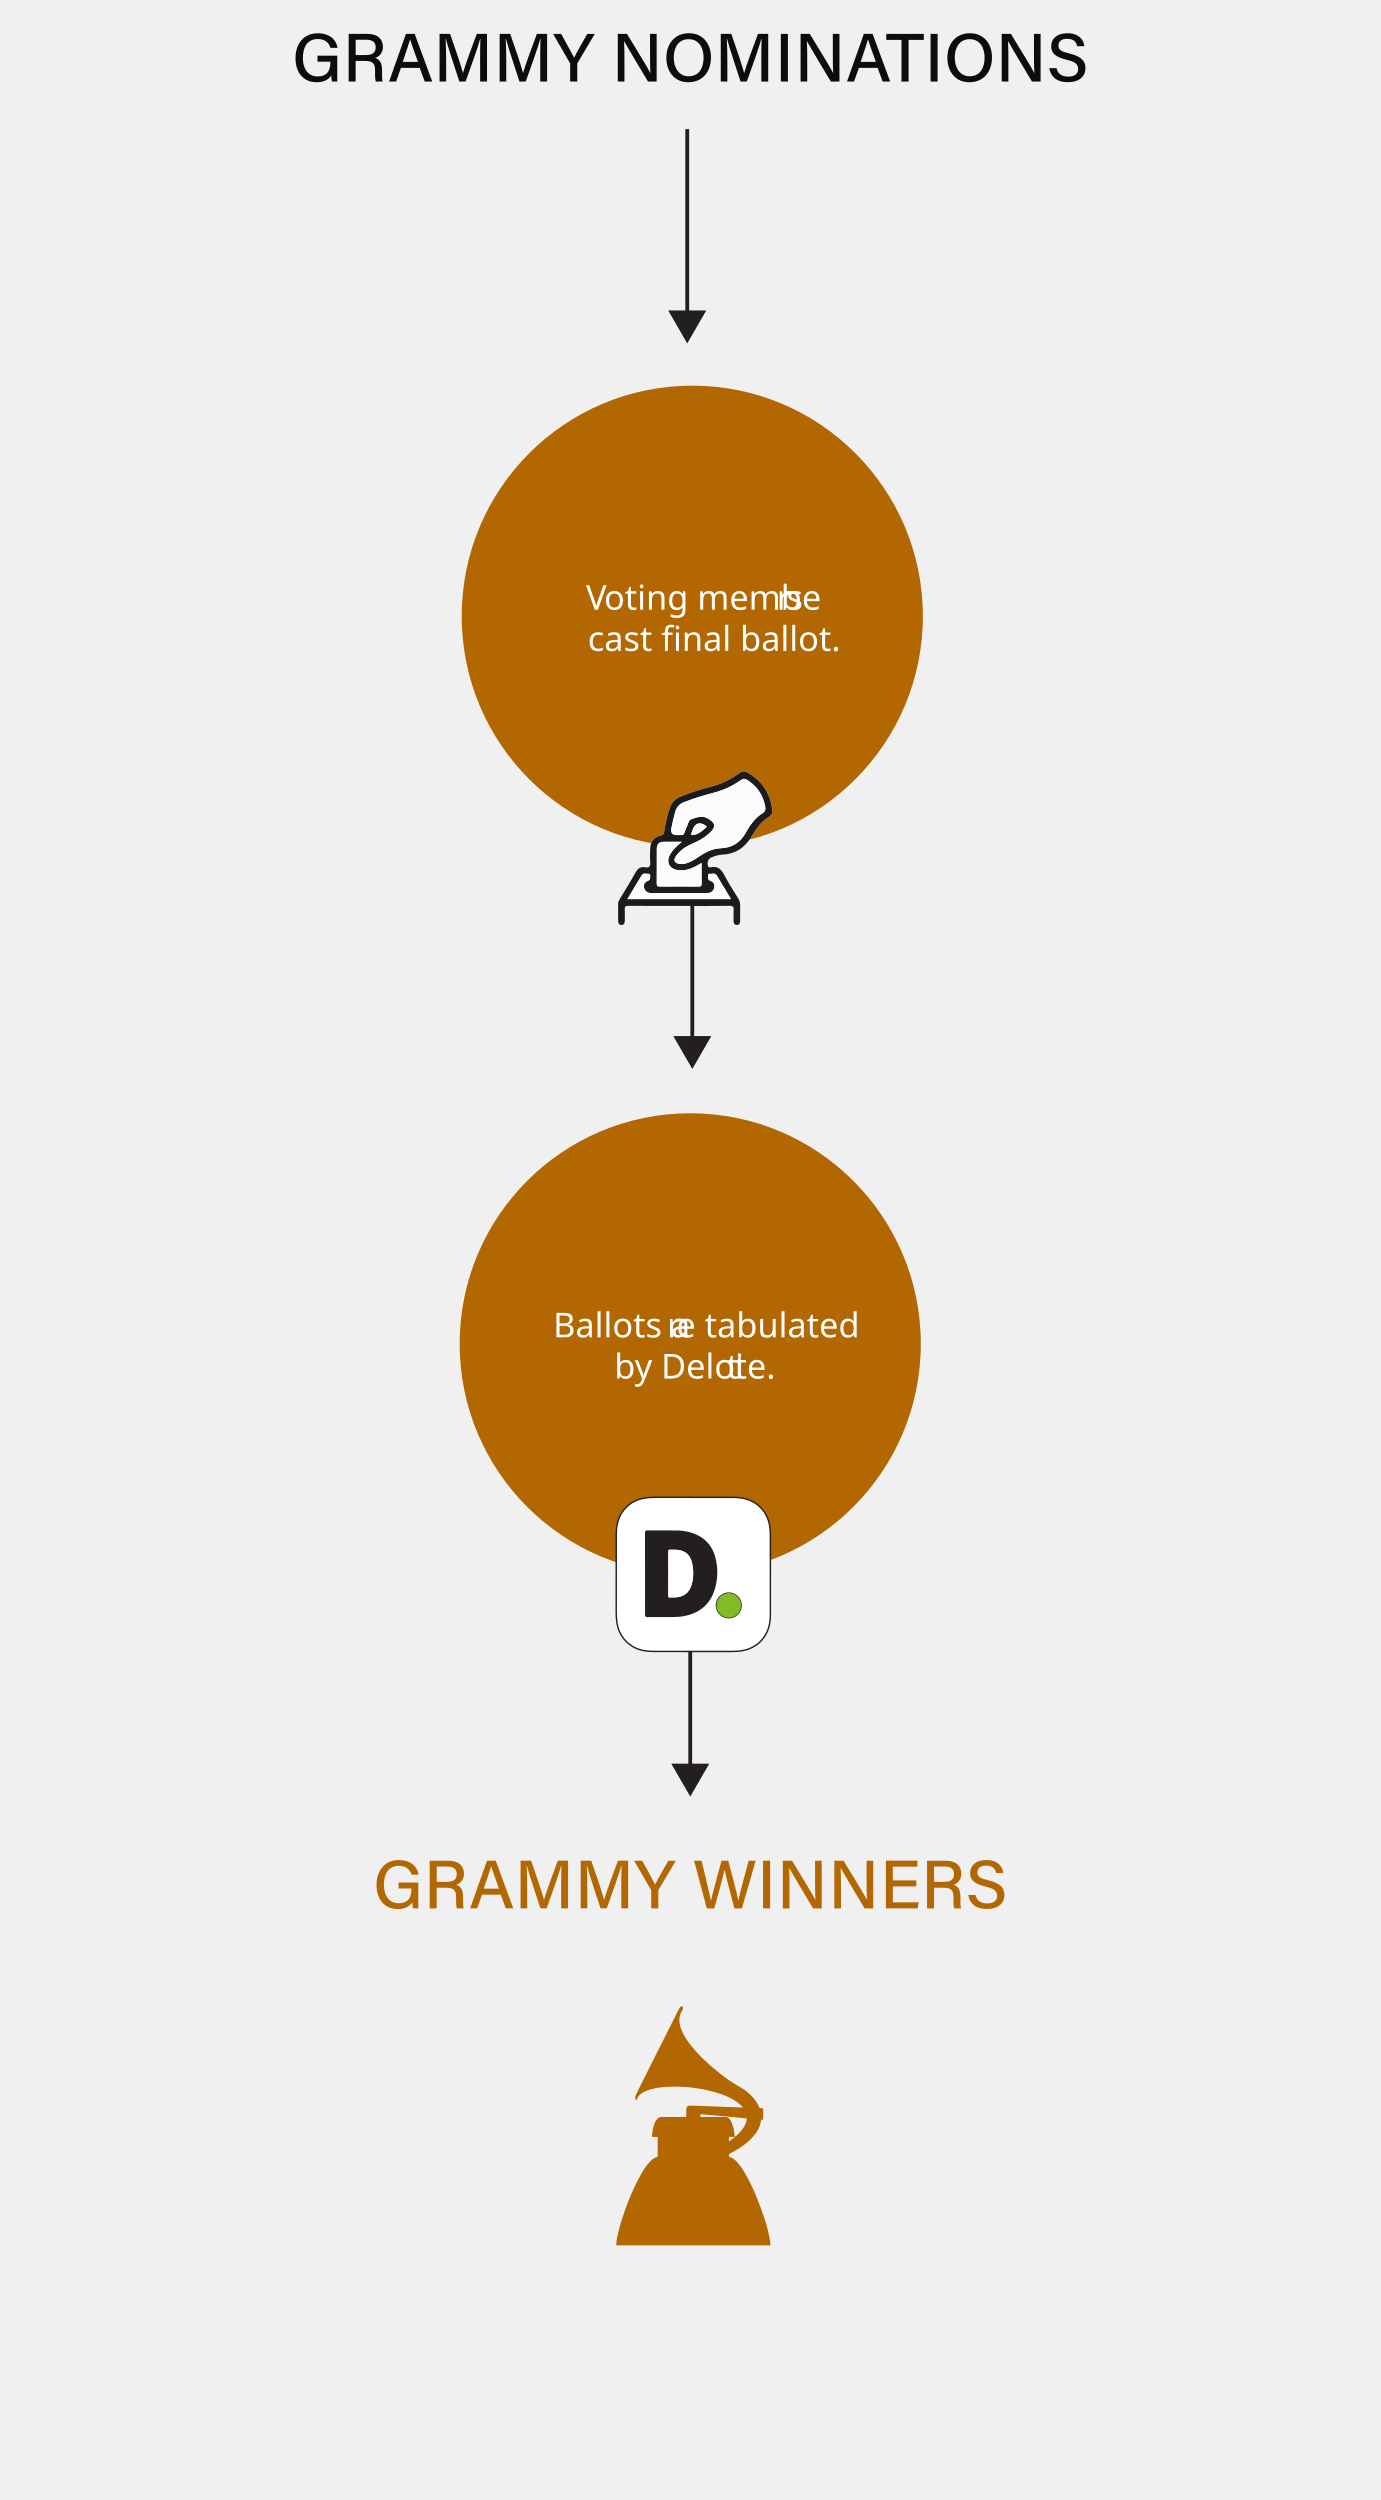
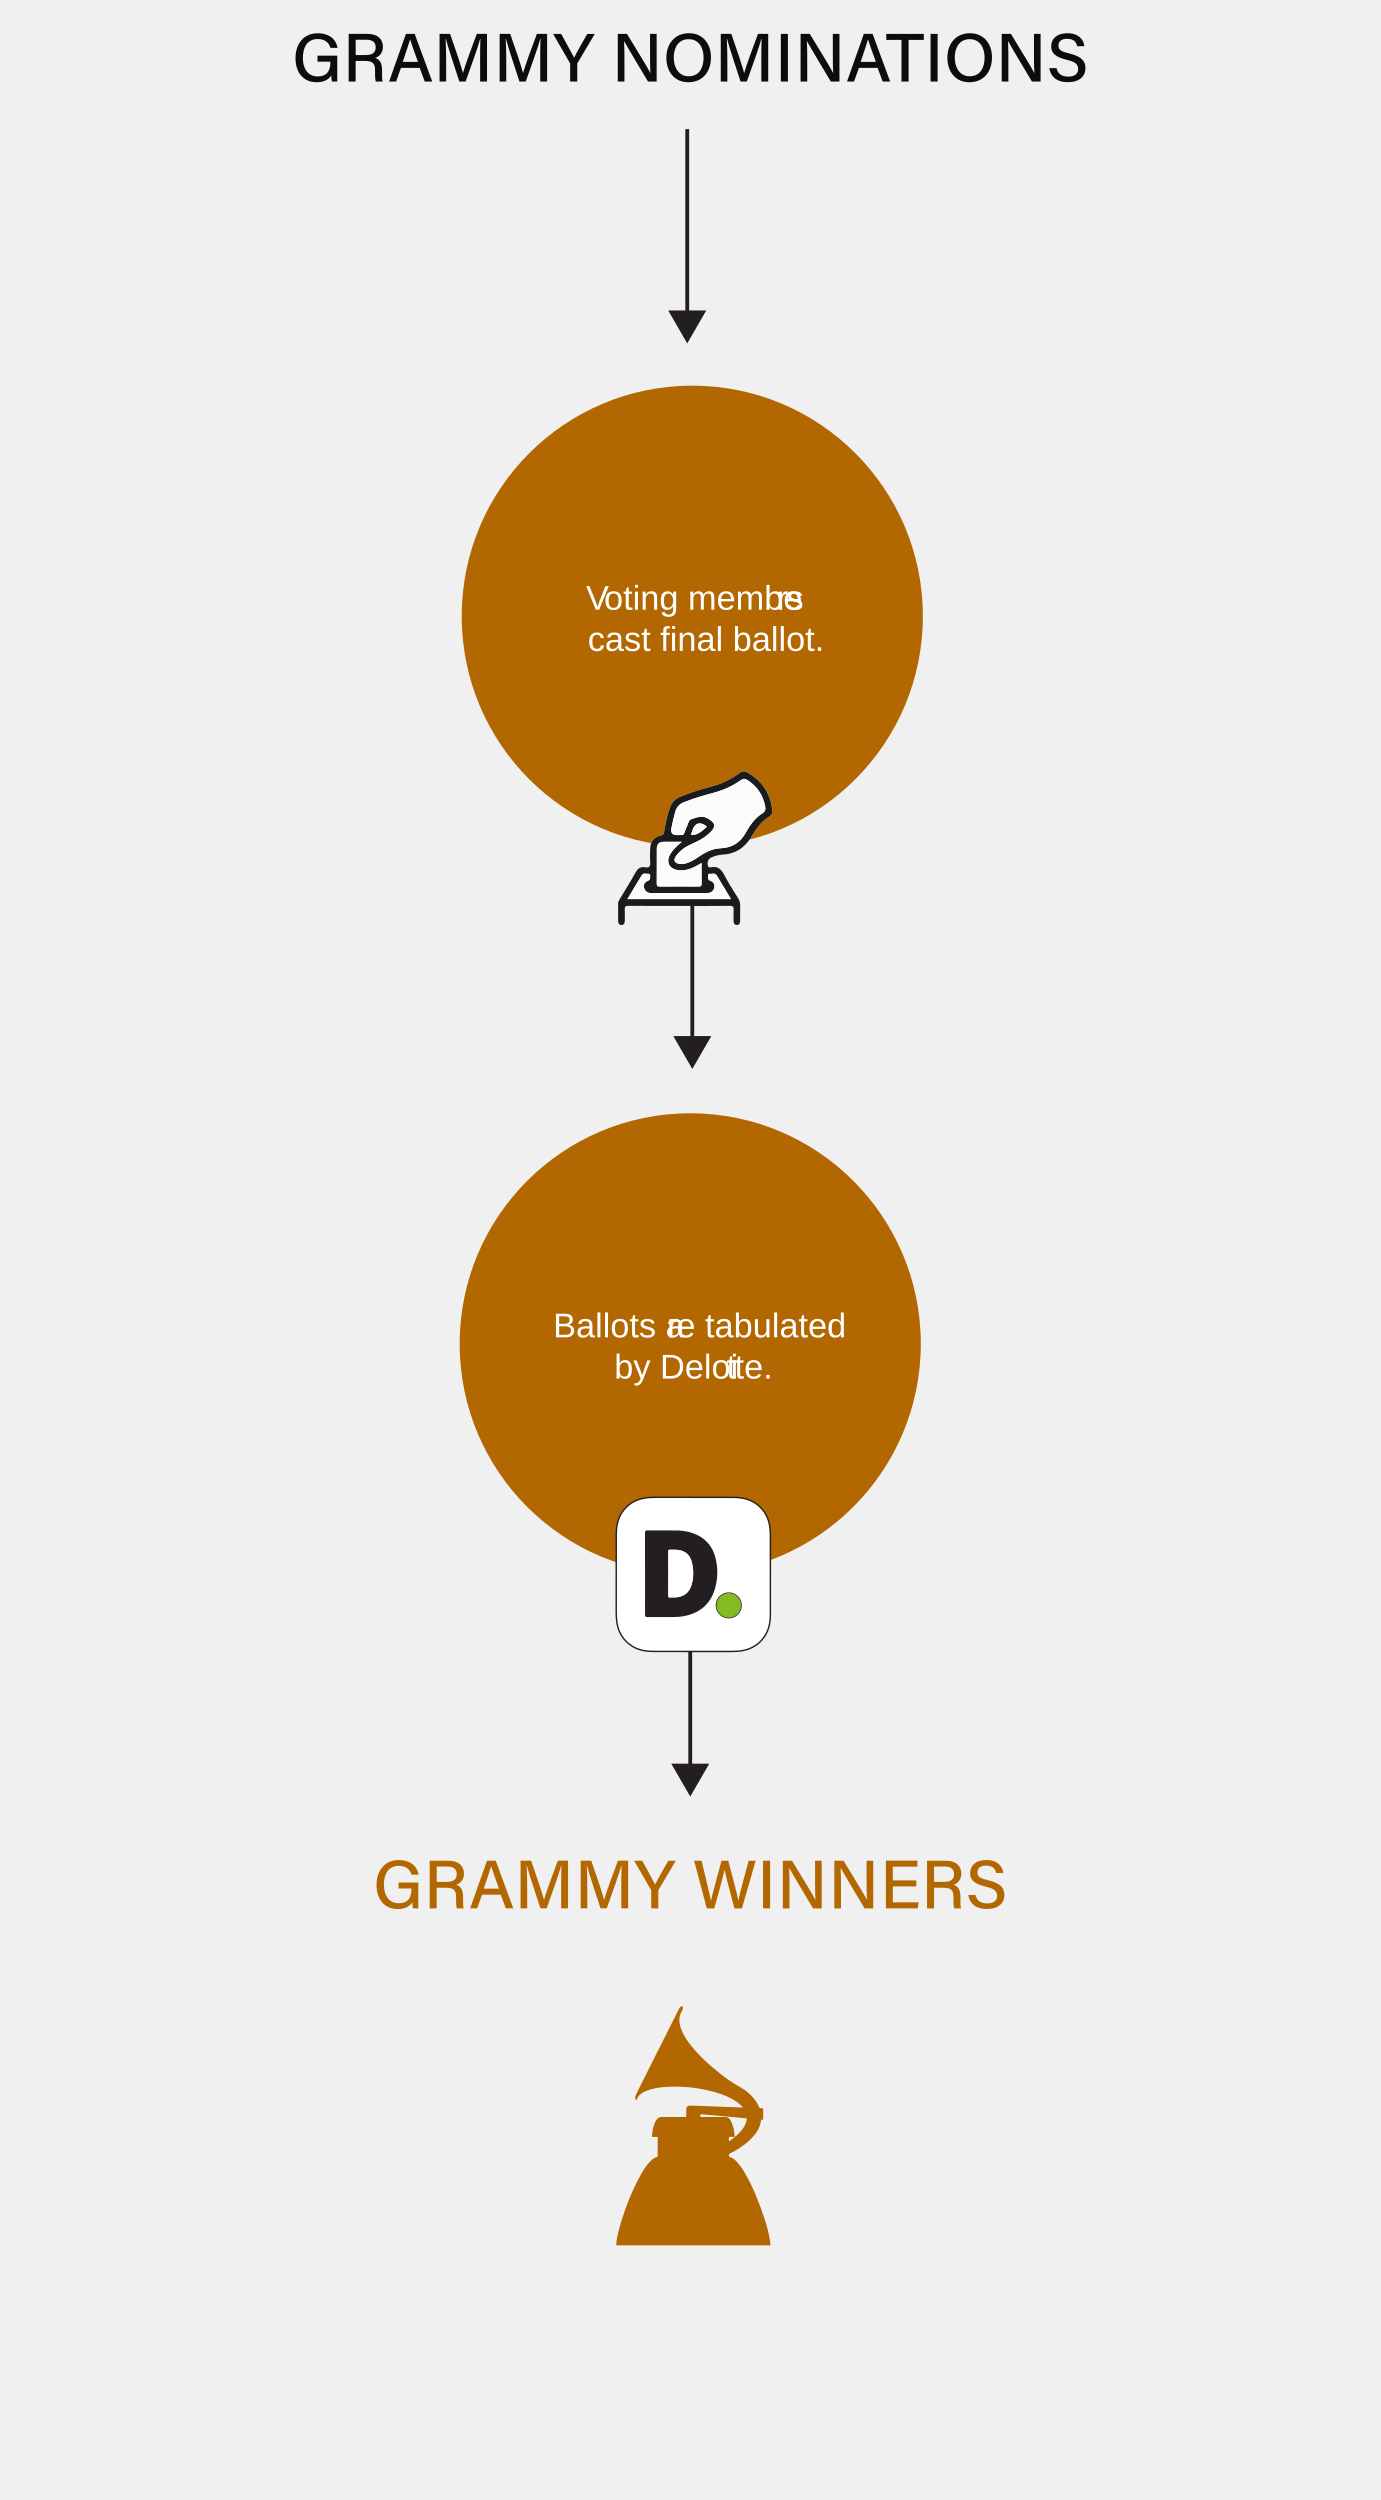
<svg xmlns="http://www.w3.org/2000/svg" id="Layer_1" data-name="Layer 1" viewBox="0 0 724.25 1311.54">
  <g>
    <path d="M176.93,42.79h-2.81c-.18-.53-.28-1.6-.33-3.21-1.15,1.79-3.35,3.57-7.68,3.57-7.22,0-11.09-5.47-11.09-12.59,0-7.49,4.16-13.12,11.76-13.12,5.93,0,9.61,3.24,10.3,7.67h-3.71c-.79-2.58-2.66-4.62-6.66-4.62-5.68,0-7.82,4.57-7.82,9.91,0,4.99,2.2,9.69,7.72,9.69s6.71-3.63,6.71-7.47v-.26h-6.75v-3.14h10.37v13.59Z" fill="#0b0c0c" />
    <path d="M186.58,31.96v10.82h-3.66V17.78h10c5.2,0,7.97,2.83,7.97,6.72,0,3.27-1.86,5.21-4.14,5.89,1.89,.53,3.68,2.01,3.68,6.38v1.1c0,1.71-.06,3.84,.34,4.92h-3.58c-.45-1.08-.44-3.01-.44-5.42v-.5c0-3.4-.95-4.9-5.34-4.9h-4.82Zm0-3.08h5.27c3.66,0,5.24-1.38,5.24-4.05s-1.66-3.98-4.91-3.98h-5.59v8.03Z" fill="#0b0c0c" />
    <path d="M210.36,35.61l-2.55,7.17h-3.68l8.83-25h4.59l9.21,25h-3.94l-2.64-7.17h-9.82Zm8.91-3.14c-2.27-6.33-3.54-9.79-4.1-11.76h-.04c-.61,2.19-2.04,6.35-3.86,11.76h8Z" fill="#0b0c0c" />
    <path d="M251.87,32.37c0-4.57,.05-9.3,.16-11.97h-.14c-1.09,4.25-4.84,14.53-7.62,22.38h-3.28c-2.1-6.48-5.99-18.03-7.1-22.44h-.12c.2,2.9,.29,8.37,.29,12.66v9.78h-3.46V17.78h5.53c2.67,7.53,5.9,17.19,6.73,20.48h.06c.59-2.57,4.44-13.14,7.21-20.48h5.37v25h-3.61v-10.41Z" fill="#0b0c0c" />
    <path d="M283.4,32.37c0-4.57,.05-9.3,.16-11.97h-.14c-1.09,4.25-4.84,14.53-7.62,22.38h-3.28c-2.1-6.48-5.99-18.03-7.1-22.44h-.12c.2,2.9,.29,8.37,.29,12.66v9.78h-3.46V17.78h5.53c2.67,7.53,5.9,17.19,6.73,20.48h.06c.59-2.57,4.44-13.14,7.21-20.48h5.37v25h-3.61v-10.41Z" fill="#0b0c0c" />
    <path d="M299.12,42.79v-9.11c0-.25-.06-.5-.18-.69l-8.77-15.2h4.23c2.21,4.01,5.62,10.18,6.78,12.48,1.08-2.25,4.62-8.51,6.9-12.48h3.94l-9.02,15.23c-.09,.16-.16,.29-.16,.67v9.1h-3.73Z" fill="#0b0c0c" />
    <path d="M324.1,42.79V17.78h4.83c3.5,5.8,10.91,17.8,12.27,20.52h.05c-.25-3.1-.23-7.11-.23-11.2v-9.32h3.47v25h-4.54c-3.19-5.32-10.99-18.37-12.5-21.19h-.05c.18,2.72,.19,7.13,.19,11.64v9.56h-3.48Z" fill="#0b0c0c" />
    <path d="M372.99,30.16c0,6.89-3.92,12.99-11.84,12.99-7.45,0-11.56-5.69-11.56-12.86s4.26-12.86,11.86-12.86c7.09,0,11.54,5.25,11.54,12.73Zm-19.53,.02c0,5.3,2.65,9.84,7.84,9.84,5.62,0,7.81-4.64,7.81-9.81s-2.49-9.66-7.82-9.66-7.83,4.38-7.83,9.63Z" fill="#0b0c0c" />
    <path d="M399.39,32.37c0-4.57,.05-9.3,.16-11.97h-.14c-1.09,4.25-4.84,14.53-7.62,22.38h-3.28c-2.1-6.48-5.99-18.03-7.1-22.44h-.12c.2,2.9,.29,8.37,.29,12.66v9.78h-3.46V17.78h5.53c2.67,7.53,5.9,17.19,6.73,20.48h.06c.59-2.57,4.44-13.14,7.21-20.48h5.37v25h-3.61v-10.41Z" fill="#0b0c0c" />
    <path d="M413.35,17.78v25h-3.71V17.78h3.71Z" fill="#0b0c0c" />
    <path d="M420,42.79V17.78h4.83c3.5,5.8,10.91,17.8,12.27,20.52h.05c-.25-3.1-.23-7.11-.23-11.2v-9.32h3.47v25h-4.54c-3.19-5.32-10.99-18.37-12.5-21.19h-.05c.18,2.72,.19,7.13,.19,11.64v9.56h-3.48Z" fill="#0b0c0c" />
    <path d="M450.59,35.61l-2.55,7.17h-3.68l8.83-25h4.59l9.21,25h-3.94l-2.64-7.17h-9.82Zm8.91-3.14c-2.27-6.33-3.54-9.79-4.1-11.76h-.04c-.61,2.19-2.04,6.35-3.86,11.76h8Z" fill="#0b0c0c" />
    <path d="M472.93,20.93h-7.98v-3.14h19.7v3.14h-7.99v21.86h-3.73V20.93Z" fill="#0b0c0c" />
    <path d="M491.9,17.78v25h-3.71V17.78h3.71Z" fill="#0b0c0c" />
    <path d="M520.41,30.16c0,6.89-3.92,12.99-11.84,12.99-7.45,0-11.56-5.69-11.56-12.86s4.26-12.86,11.86-12.86c7.09,0,11.54,5.25,11.54,12.73Zm-19.53,.02c0,5.3,2.65,9.84,7.84,9.84,5.62,0,7.81-4.64,7.81-9.81s-2.49-9.66-7.82-9.66-7.83,4.38-7.83,9.63Z" fill="#0b0c0c" />
    <path d="M525.52,42.79V17.78h4.83c3.5,5.8,10.91,17.8,12.27,20.52h.05c-.25-3.1-.23-7.11-.23-11.2v-9.32h3.47v25h-4.54c-3.19-5.32-10.99-18.37-12.5-21.19h-.05c.18,2.72,.19,7.13,.19,11.64v9.56h-3.48Z" fill="#0b0c0c" />
    <path d="M554.27,35.76c.66,2.91,2.66,4.43,6.15,4.43,3.71,0,5.19-1.7,5.19-3.96,0-2.42-1.23-3.72-6.1-4.9-6.06-1.46-8.04-3.57-8.04-7.05,0-3.83,2.84-6.85,8.48-6.85,6.08,0,8.57,3.46,8.91,6.82h-3.77c-.41-2.09-1.7-3.89-5.27-3.89-2.88,0-4.52,1.28-4.52,3.55s1.34,3.12,5.66,4.15c7.16,1.73,8.48,4.49,8.48,7.76,0,4.13-3.08,7.29-9.28,7.29s-9.13-3.38-9.66-7.35h3.77Z" fill="#0b0c0c" />
  </g>
  <g>
    <line x1="360.53" y1="67.74" x2="360.53" y2="165.81" fill="none" stroke="#231f20" stroke-miterlimit="10" stroke-width="2" />
    <polygon points="350.56 162.89 360.53 180.16 370.5 162.89 350.56 162.89" fill="#231f20" />
  </g>
  <g>
    <line x1="363.19" y1="376.38" x2="363.19" y2="546.45" fill="none" stroke="#231f20" stroke-miterlimit="10" stroke-width="2" />
    <polygon points="353.22 543.53 363.19 560.8 373.17 543.53 353.22 543.53" fill="#231f20" />
  </g>
  <circle cx="363.19" cy="323.29" r="120.96" fill="#b26700" />
-   <text transform="translate(307.44 319.88)" fill="#fff" font-family="FuturaPT-Book, Futura PT" font-size="18">
+   <text transform="translate(307.44 319.88)" fill="#fff" font-family="FuturaPT-Book, Futura PT, Futura,Trebuchet MS,Arial,sans-serif" font-size="18">
    <tspan x="0" y="0" letter-spacing="-.03em">V</tspan>
    <tspan x="9.45" y="0">oting membe</tspan>
    <tspan x="100.04" y="0" letter-spacing="-.01em">r</tspan>
    <tspan x="105.17" y="0">s </tspan>
    <tspan x=".91" y="21.6">cast final ballot.</tspan>
  </text>
  <g>
    <path d="M219.45,1001.16h-2.81c-.18-.53-.28-1.6-.33-3.21-1.15,1.79-3.35,3.57-7.68,3.57-7.22,0-11.09-5.47-11.09-12.59,0-7.49,4.16-13.12,11.76-13.12,5.93,0,9.61,3.24,10.3,7.67h-3.71c-.79-2.58-2.66-4.62-6.66-4.62-5.68,0-7.82,4.57-7.82,9.91,0,4.99,2.2,9.69,7.72,9.69s6.71-3.63,6.71-7.47v-.26h-6.75v-3.14h10.37v13.59Z" fill="#b26700" />
    <path d="M229.09,990.34v10.82h-3.66v-25h10c5.2,0,7.97,2.83,7.97,6.72,0,3.27-1.86,5.21-4.14,5.89,1.89,.53,3.68,2.01,3.68,6.38v1.1c0,1.71-.06,3.84,.34,4.92h-3.58c-.45-1.08-.44-3.01-.44-5.42v-.5c0-3.4-.95-4.9-5.34-4.9h-4.82Zm0-3.08h5.27c3.66,0,5.24-1.38,5.24-4.05s-1.66-3.98-4.91-3.98h-5.59v8.03Z" fill="#b26700" />
    <path d="M252.88,993.98l-2.55,7.17h-3.68l8.83-25h4.59l9.21,25h-3.94l-2.64-7.17h-9.82Zm8.91-3.14c-2.27-6.33-3.54-9.79-4.1-11.76h-.04c-.61,2.19-2.04,6.35-3.86,11.76h8Z" fill="#b26700" />
    <path d="M294.38,990.74c0-4.57,.05-9.3,.16-11.97h-.14c-1.09,4.25-4.84,14.53-7.62,22.38h-3.28c-2.1-6.48-5.99-18.03-7.1-22.44h-.12c.2,2.9,.29,8.37,.29,12.66v9.78h-3.46v-25h5.53c2.67,7.53,5.9,17.19,6.73,20.48h.06c.59-2.57,4.44-13.14,7.21-20.48h5.37v25h-3.61v-10.41Z" fill="#b26700" />
    <path d="M325.92,990.74c0-4.57,.05-9.3,.16-11.97h-.14c-1.09,4.25-4.84,14.53-7.62,22.38h-3.28c-2.1-6.48-5.99-18.03-7.1-22.44h-.12c.2,2.9,.29,8.37,.29,12.66v9.78h-3.46v-25h5.53c2.67,7.53,5.9,17.19,6.73,20.48h.06c.59-2.57,4.44-13.14,7.21-20.48h5.37v25h-3.61v-10.41Z" fill="#b26700" />
    <path d="M341.64,1001.16v-9.11c0-.25-.06-.5-.18-.69l-8.77-15.2h4.23c2.21,4.01,5.62,10.18,6.78,12.48,1.08-2.25,4.62-8.51,6.9-12.48h3.94l-9.02,15.23c-.09,.16-.16,.29-.16,.67v9.1h-3.73Z" fill="#b26700" />
    <path d="M370.79,1001.16l-6.64-25h3.93c2.02,8.81,4.41,18.16,4.84,21h.04c.71-3.48,3.95-14.68,5.55-21h3.53c1.46,5.44,4.71,17.56,5.31,20.85h.04c.81-4.54,4.1-15.95,5.39-20.85h3.65l-7.2,25h-3.95c-1.48-5.71-4.5-16.9-5.16-20.14h-.04c-.78,3.86-3.82,14.53-5.37,20.14h-3.93Z" fill="#b26700" />
    <path d="M404.02,976.16v25h-3.71v-25h3.71Z" fill="#b26700" />
    <path d="M410.68,1001.16v-25h4.83c3.5,5.8,10.91,17.8,12.27,20.52h.05c-.25-3.1-.23-7.11-.23-11.2v-9.32h3.47v25h-4.54c-3.19-5.32-10.99-18.37-12.5-21.19h-.05c.18,2.72,.19,7.13,.19,11.64v9.56h-3.48Z" fill="#b26700" />
    <path d="M437.71,1001.16v-25h4.83c3.5,5.8,10.91,17.8,12.27,20.52h.05c-.25-3.1-.23-7.11-.23-11.2v-9.32h3.47v25h-4.54c-3.19-5.32-10.99-18.37-12.5-21.19h-.05c.18,2.72,.19,7.13,.19,11.64v9.56h-3.48Z" fill="#b26700" />
    <path d="M480.72,989.64h-12.34v8.37h13.57l-.47,3.14h-16.73v-25h16.55v3.14h-12.93v7.2h12.34v3.14Z" fill="#b26700" />
    <path d="M490.01,990.34v10.82h-3.66v-25h10c5.2,0,7.97,2.83,7.97,6.72,0,3.27-1.86,5.21-4.14,5.89,1.89,.53,3.68,2.01,3.68,6.38v1.1c0,1.71-.06,3.84,.34,4.92h-3.58c-.45-1.08-.44-3.01-.44-5.42v-.5c0-3.4-.95-4.9-5.34-4.9h-4.82Zm0-3.08h5.27c3.66,0,5.24-1.38,5.24-4.05s-1.66-3.98-4.91-3.98h-5.59v8.03Z" fill="#b26700" />
    <path d="M511.75,994.13c.66,2.91,2.66,4.43,6.15,4.43,3.71,0,5.19-1.7,5.19-3.96,0-2.42-1.23-3.72-6.1-4.9-6.06-1.46-8.04-3.57-8.04-7.05,0-3.83,2.84-6.85,8.48-6.85,6.08,0,8.57,3.46,8.91,6.82h-3.77c-.41-2.09-1.7-3.89-5.27-3.89-2.88,0-4.52,1.28-4.52,3.55s1.34,3.12,5.66,4.15c7.16,1.73,8.48,4.49,8.48,7.76,0,4.13-3.08,7.29-9.28,7.29s-9.13-3.38-9.66-7.35h3.77Z" fill="#b26700" />
  </g>
  <g>
    <line x1="362.11" y1="758.09" x2="362.11" y2="928.16" fill="none" stroke="#231f20" stroke-miterlimit="10" stroke-width="2" />
    <polygon points="352.14 925.24 362.11 942.52 372.09 925.24 352.14 925.24" fill="#231f20" />
  </g>
  <circle cx="362.11" cy="705.01" r="120.96" fill="#b26700" />
-   <text transform="translate(290.17 701.6)" fill="#fff" font-family="FuturaPT-Book, Futura PT" font-size="18">
+   <text transform="translate(290.17 701.6)" fill="#fff" font-family="FuturaPT-Book, Futura PT, Futura,Trebuchet MS,Arial,sans-serif" font-size="18">
    <tspan x="0" y="0">Ballots a</tspan>
    <tspan x="59.78" y="0" letter-spacing="-.02em">r</tspan>
    <tspan x="64.67" y="0">e tabulated </tspan>
    <tspan x="32.08" y="21.6">by Deloi</tspan>
    <tspan x="90.98" y="21.6" letter-spacing=".02em">t</tspan>
    <tspan x="95.19" y="21.6">te.</tspan>
  </text>
  <g>
    <path d="M356.35,475.26c8.78,0,17.57,.07,26.35-.06,1.94-.03,2.31,.6,2.19,2.3-.14,1.84,0,3.7-.04,5.54-.02,1.25,.4,2.2,1.76,2.2,1.41,0,1.7-1.06,1.7-2.25,0-2.62-.04-5.24,.03-7.86,.04-1.44-.29-2.66-1.07-3.9-2.49-3.98-5.04-7.93-7.19-12.09-1.59-3.06-3.47-4.92-7.12-4.19-.5,.1-1.21,.28-1.49-.61-.68-2.12,.11-3.94,2.16-4.71,1.73-.64,3.5-1.23,5.37-1.3,6.76-.24,11.63-3.6,15.1-9.18,2.53-4.07,5.04-8.17,9.31-10.67,1.52-.89,1.9-2,1.72-3.62-1.02-8.83-5.39-15.38-13.18-19.67-1.45-.8-2.61-.72-3.99,.33-4.39,3.34-9.28,5.66-14.65,7.08-5.57,1.48-11.1,3.12-16.42,5.39-2.83,1.2-4.6,3.13-5.56,6.04-1.33,4.04-2.23,8.16-2.91,12.34-.19,1.15-.56,1.67-1.74,1.95-3.69,.88-5.47,3.13-5.57,6.9-.07,2.39-.16,4.79,.02,7.16,.17,2.12-.55,2.97-2.64,2.59-2.47-.45-3.9,.62-5.1,2.8-2.6,4.71-5.48,9.27-8.26,13.88-.44,.73-.86,1.41-.84,2.33,.04,3,.03,6.01,.01,9.01,0,1.22,.35,2.22,1.72,2.25,1.4,.03,1.77-1,1.78-2.2,0-1.93,.11-3.86-.03-5.78-.12-1.6,.37-2.08,2.02-2.06,8.86,.09,17.72,.04,26.58,.05Z" fill="#fefefe" />
    <path d="M356.35,475.26c-8.86,0-17.72,.04-26.58-.04-1.65-.02-2.13,.46-2.02,2.06,.14,1.92,.04,3.85,.03,5.78,0,1.21-.38,2.23-1.78,2.2-1.37-.03-1.73-1.02-1.72-2.25,.02-3,.03-6.01-.01-9.01-.01-.92,.41-1.6,.84-2.33,2.78-4.61,5.67-9.17,8.26-13.88,1.2-2.18,2.63-3.25,5.1-2.8,2.09,.38,2.81-.47,2.64-2.59-.19-2.37-.09-4.77-.02-7.16,.1-3.76,1.88-6.01,5.57-6.9,1.18-.28,1.55-.8,1.74-1.95,.69-4.17,1.58-8.3,2.91-12.34,.96-2.91,2.73-4.84,5.56-6.04,5.33-2.27,10.85-3.91,16.42-5.39,5.37-1.43,10.26-3.75,14.65-7.08,1.38-1.05,2.54-1.13,3.99-.33,7.79,4.29,12.16,10.84,13.18,19.67,.19,1.62-.2,2.73-1.72,3.62-4.27,2.5-6.78,6.6-9.31,10.67-3.47,5.59-8.34,8.94-15.1,9.18-1.87,.07-3.63,.65-5.37,1.3-2.06,.76-2.84,2.59-2.16,4.71,.29,.89,.99,.71,1.49,.61,3.66-.73,5.54,1.13,7.12,4.19,2.15,4.16,4.7,8.11,7.19,12.09,.78,1.24,1.11,2.46,1.07,3.9-.07,2.62-.03,5.24-.03,7.86,0,1.2-.29,2.25-1.7,2.25-1.36,0-1.78-.95-1.76-2.2,.03-1.85-.1-3.71,.04-5.54,.13-1.71-.25-2.33-2.19-2.3-8.78,.13-17.56,.06-26.35,.05Zm-1.18-37.16c4.19-.12,2.94,.68,4.57-3.03,.53-1.2,1-2.41,1.45-3.64,.25-.68,.55-1.33,1.25-1.56,3.14-1.07,6.13-2.41,9.5-.14,3.22,2.16,3.7,3.71,1.04,6.55-2.9,3.1-6.61,4.98-10.43,6.64-3.1,1.35-5.72,3.31-7.76,5.99-1.8,2.37-.99,4.05,2.01,4.35,1.08,.11,2.13-.02,3.19-.34,2.17-.66,4.08-1.76,5.93-3.03,3.66-2.52,7.65-4.71,12.05-4.86,6.36-.23,10.52-3.15,13.46-8.5,2.13-3.88,4.76-7.42,8.53-9.85,1.52-.98,1.77-2.08,1.46-3.65-1.16-5.99-4.26-10.61-9.45-13.86-1.18-.74-2.03-.8-3.26,.07-4.29,3.04-8.99,5.24-14.12,6.61-5.34,1.42-10.66,2.95-15.81,5.02-2.41,.97-3.85,2.58-4.56,5.08-.8,2.81-1.44,5.66-2.01,8.52q-.72,3.64,2.96,3.64Zm12.9,14.59c-.92,.55-1.55,.96-2.2,1.32-3.01,1.66-6.14,2.85-9.67,2.54-5.11-.45-7.1-4.29-4.48-8.64,1.43-2.38,3.49-4.19,5.98-6.29-3.61,0-6.73-.05-9.85,.02-2.11,.04-3.28,1.32-3.3,3.59-.03,6.08,.04,12.16-.04,18.25-.02,1.4,.5,1.64,1.73,1.63,6.7-.05,13.4-.07,20.09,0,1.5,.02,1.78-.51,1.74-1.87-.09-3.38-.03-6.77-.03-10.56Zm15.41,19c-2.6-4.32-5.05-8.31-7.43-12.35-.98-1.66-2.48-.7-3.74-.91-.72-.12-.87,.43-.87,1.04,0,1.13-.19,2.15,1.38,2.7,1.44,.51,2.3,1.9,1.87,3.56-.45,1.75-1.69,2.76-3.52,2.77-9.94,.03-19.87,.02-29.81,0-1.86,0-3.06-1.11-3.51-2.81-.43-1.64,.5-2.98,1.93-3.53,1.43-.54,1.28-1.51,1.28-2.56,0-.54,.01-1.24-.75-1.16-1.22,.14-2.74-.73-3.61,.69-2.53,4.09-4.97,8.23-7.58,12.57h54.35Zm-20.98-33.61c3.75,.18,5.92-2.33,8.39-4.46-4.35-3.21-6.93-1.82-8.39,4.46Z" fill="#1a1b1c" />
    <path d="M355.18,438.1q-3.68,0-2.96-3.64c.57-2.86,1.21-5.71,2.01-8.52,.71-2.5,2.15-4.11,4.56-5.08,5.15-2.08,10.47-3.6,15.81-5.02,5.13-1.36,9.83-3.56,14.12-6.61,1.23-.87,2.08-.81,3.26-.07,5.19,3.25,8.29,7.87,9.45,13.86,.3,1.57,.06,2.67-1.46,3.65-3.77,2.43-6.4,5.97-8.53,9.85-2.94,5.35-7.1,8.27-13.46,8.5-4.41,.16-8.4,2.34-12.05,4.86-1.84,1.27-3.76,2.38-5.93,3.03-1.06,.32-2.11,.45-3.19,.34-3-.29-3.81-1.98-2.01-4.35,2.04-2.68,4.66-4.64,7.76-5.99,3.82-1.67,7.53-3.55,10.43-6.64,2.67-2.84,2.18-4.39-1.04-6.55-3.37-2.27-6.37-.93-9.5,.14-.7,.24-1,.89-1.25,1.56-.45,1.22-.93,2.44-1.45,3.64-1.63,3.71-.38,2.91-4.57,3.03Z" fill="#fbfbfb" />
    <path d="M368.08,452.68c0,3.78-.06,7.17,.03,10.56,.04,1.36-.24,1.89-1.74,1.87-6.7-.08-13.4-.06-20.09,0-1.23,0-1.75-.23-1.73-1.63,.07-6.08,0-12.16,.04-18.25,.01-2.27,1.19-3.55,3.3-3.59,3.12-.06,6.24-.02,9.85-.02-2.49,2.09-4.55,3.91-5.98,6.29-2.62,4.36-.63,8.2,4.48,8.64,3.53,.31,6.66-.88,9.67-2.54,.65-.36,1.28-.77,2.2-1.32Z" fill="#fbfbfb" />
    <path d="M383.5,471.68h-54.35c2.6-4.33,5.05-8.48,7.58-12.57,.88-1.42,2.39-.55,3.61-.69,.76-.09,.75,.62,.75,1.16,0,1.05,.15,2.02-1.28,2.56-1.44,.55-2.36,1.89-1.93,3.53,.44,1.7,1.65,2.81,3.51,2.81,9.94,.03,19.87,.03,29.81,0,1.83,0,3.07-1.02,3.52-2.77,.42-1.66-.43-3.05-1.87-3.56-1.57-.55-1.37-1.57-1.38-2.7,0-.61,.14-1.16,.87-1.04,1.26,.21,2.76-.75,3.74,.91,2.37,4.04,4.82,8.03,7.43,12.35Z" fill="#fbfbfb" />
    <path d="M362.52,438.08c1.46-6.28,4.04-7.67,8.39-4.46-2.47,2.13-4.65,4.64-8.39,4.46Z" fill="#fbfbfb" />
  </g>
  <g>
    <path d="M363.74,785.54c-6.46,0-12.91,.01-19.36,0-2.05,0-4.08,.07-6.1,.39-5.25,.85-9.37,3.45-12.22,7.98-2.13,3.39-2.76,7.18-2.76,11.09-.02,13.66,0,27.33-.02,40.99,0,1.86,.09,3.71,.4,5.54,.86,5.18,3.47,9.23,7.91,12.06,3.41,2.17,7.24,2.8,11.18,2.81,13.32,.04,26.64,.01,39.96,.02,1.57,0,3.14-.02,4.71-.16,5.44-.49,9.97-2.69,13.25-7.15,2.67-3.63,3.46-7.82,3.46-12.2,.02-13.54,0-27.07,.01-40.61,0-1.51-.04-3.01-.2-4.52-.53-4.98-2.58-9.14-6.53-12.3-3.69-2.96-8.04-3.87-12.62-3.9-7.02-.05-14.04-.01-21.07-.01Z" fill="#f7f7f7" />
    <path d="M363.74,785.54c7.02,0,14.04-.04,21.07,.01,4.58,.03,8.93,.94,12.62,3.9,3.95,3.17,6,7.33,6.53,12.3,.16,1.5,.2,3.01,.2,4.52,0,13.54,0,27.07-.01,40.61,0,4.38-.79,8.57-3.46,12.2-3.29,4.46-7.81,6.66-13.25,7.15-1.57,.14-3.14,.16-4.71,.16-13.32,0-26.64,.02-39.96-.02-3.94-.01-7.77-.63-11.18-2.81-4.44-2.83-7.05-6.88-7.91-12.06-.3-1.83-.4-3.68-.4-5.54,.01-13.66,0-27.33,.02-40.99,0-3.91,.63-7.7,2.76-11.09,2.85-4.53,6.97-7.13,12.22-7.98,2.02-.33,4.06-.4,6.1-.39,6.45,.02,12.91,0,19.36,0Zm-24.96,40.04c0,7.18,.01,14.35-.02,21.53,0,.73,.2,.88,.89,.87,4.41-.03,8.81-.01,13.22-.02,1.92,0,3.84-.11,5.73-.46,7.93-1.47,13.49-5.8,15.95-13.62,1.71-5.43,1.81-10.98,.44-16.5-1.61-6.45-5.68-10.72-12-12.82-2.77-.92-5.64-1.29-8.55-1.29-4.94,0-9.89,.01-14.83-.02-.74,0-.86,.22-.86,.9,.03,7.14,.02,14.29,.02,21.43Zm43.51,23.08c3.59,0,6.51-2.88,6.51-6.44,0-3.53-2.88-6.43-6.4-6.46-3.6-.02-6.54,2.84-6.56,6.39-.03,3.57,2.88,6.5,6.45,6.51Z" fill="#fff" stroke="#231f20" stroke-miterlimit="10" stroke-width=".75" />
    <path d="M338.79,825.58c0-7.14,0-14.29-.02-21.43,0-.68,.12-.9,.86-.9,4.94,.04,9.88,.01,14.83,.02,2.91,0,5.77,.37,8.55,1.29,6.32,2.1,10.39,6.37,12,12.82,1.38,5.51,1.27,11.07-.44,16.5-2.46,7.82-8.02,12.14-15.95,13.62-1.89,.35-3.81,.46-5.73,.46-4.41,0-8.81-.01-13.22,.02-.68,0-.89-.14-.89-.87,.03-7.18,.02-14.35,.02-21.53Zm11.82,.01c0,3.87,.02,7.74-.02,11.61,0,.73,.2,.92,.89,.87,.88-.07,1.76,0,2.64-.04,4.6-.2,7.56-2.44,8.75-6.8,1.06-3.9,1.06-7.85,.06-11.76-.9-3.52-3.15-5.73-6.82-6.3-1.53-.24-3.08-.1-4.62-.17-.71-.03-.9,.17-.89,.89,.04,3.9,.02,7.81,.02,11.71Z" fill="#231f20" />
    <path d="M382.3,848.66c-3.57,0-6.48-2.94-6.45-6.51,.03-3.55,2.96-6.41,6.56-6.39,3.53,.02,6.4,2.92,6.4,6.46,0,3.56-2.92,6.45-6.51,6.44Z" fill="#84ba22" />
    <path d="M350.61,825.6c0-3.9,.02-7.81-.02-11.71,0-.72,.19-.91,.89-.89,1.54,.06,3.09-.07,4.62,.17,3.68,.57,5.92,2.78,6.82,6.3,1,3.91,1.01,7.86-.06,11.76-1.19,4.36-4.15,6.6-8.75,6.8-.88,.04-1.77-.03-2.64,.04-.69,.05-.9-.14-.89-.87,.04-3.87,.02-7.74,.02-11.61Z" fill="#fff" />
  </g>
  <path d="M389.76,1105.64c-.99-1.21-2.04-2.12-3.19-2.93-3.47-2.43-7.36-3.95-11.4-5.1-8.6-2.45-17.37-3.37-26.29-2.75-3.48,.25-6.92,.81-10.16,2.21-.77,.33-1.5,.72-2.18,1.2-1.25,.88-2.22,1.98-2.6,3.54-.65-.47-.86-1.04-.66-1.79,.25-.99,.71-1.88,1.16-2.78,7.24-14.42,14.48-28.84,21.72-43.26,.23-.45,.47-.9,.88-1.21,.28-.21,.59-.34,.92-.16,.33,.18,.37,.52,.34,.86-.04,.49-.2,.95-.46,1.36-1.83,2.87-1.73,5.89-.72,8.98,1.09,3.36,3,6.27,5.16,9.02,4.63,5.89,10.15,10.85,16.03,15.43,3.08,2.4,6.27,4.62,9.7,6.52,3.92,2.17,7.19,5.08,9.44,9.02,.21,.36,.46,.72,.56,1.11,.24,.93,.8,1.26,1.71,1.11,.58-.1,.67,.19,.66,.7-.03,1.56-.03,3.12,0,4.67,0,.51-.06,.81-.66,.66-.3-.08-.42,.06-.46,.37-.45,3.42-2.12,6.23-4.38,8.73-3.01,3.33-6.69,5.77-10.59,7.91-.46,.25-.92,.51-1.4,.72-.38,.16-.45,.41-.49,.8-.08,.71,.15,.99,.86,1.17,1.13,.29,2,1.07,2.81,1.88,2.12,2.11,3.71,4.61,5.17,7.19,4.17,7.39,7.27,15.24,9.87,23.3,1.18,3.67,2.23,7.38,2.83,11.2,.11,.71,.2,1.43,.22,2.16,.01,.33-.05,.51-.42,.46-.13-.02-.26,0-.39,0-26.42,0-52.83,0-79.25,0-.93,0-.86,.17-.78-.85,.2-2.74,.84-5.41,1.57-8.05,2.74-9.82,6.34-19.29,11.31-28.22,1.2-2.15,2.52-4.22,4.14-6.08,1.23-1.41,2.52-2.77,4.48-3.16,.27-.05,.21-.24,.21-.4,0-3.23,0-6.45,0-9.68,0-.34-.09-.47-.44-.45-.7,.02-1.4,0-2.11,.01-.32,0-.49-.05-.46-.43,.2-2.85,.71-5.61,2.12-8.13,.71-1.28,1.69-1.96,3.29-1.92,3.97,.1,7.94,.02,11.91,.04,.5,0,.69-.11,.67-.65-.04-1.14-.03-2.28,.02-3.42,.04-1.17,.61-1.83,1.77-1.88,1.44-.06,2.89,.03,4.34,.08,5.48,.2,10.96,.41,16.44,.62,2.34,.09,4.69,.17,7.19,.27Zm-4.31,15.5c.96-.79,1.8-1.55,2.57-2.38,1.75-1.89,3.21-3.94,3.67-6.55,.15-.86,.16-.86-.67-.94-.33-.03-.65-.07-.98-.1-4.06-.37-8.12-.75-12.18-1.12-3.32-.3-6.64-.59-9.96-.89-.13-.01-.31-.09-.37,.03-.17,.39-.11,.82-.05,1.22,.05,.35,.39,.2,.6,.2,4.12,0,8.25,.03,12.37,0,1,0,1.73,.38,2.32,1.12,.38,.46,.67,.97,.92,1.51,1.14,2.46,1.61,5.08,1.75,7.91Zm-2.94,2.22c.99-.71,1.98-1.36,2.98-2.3-.47,0-.75-.01-1.02,0-.67,.04-1.61-.3-1.94,.14-.34,.46-.09,1.34-.1,2.04,0,.02,.02,.03,.08,.11Z" fill="#b26700" />
</svg>
